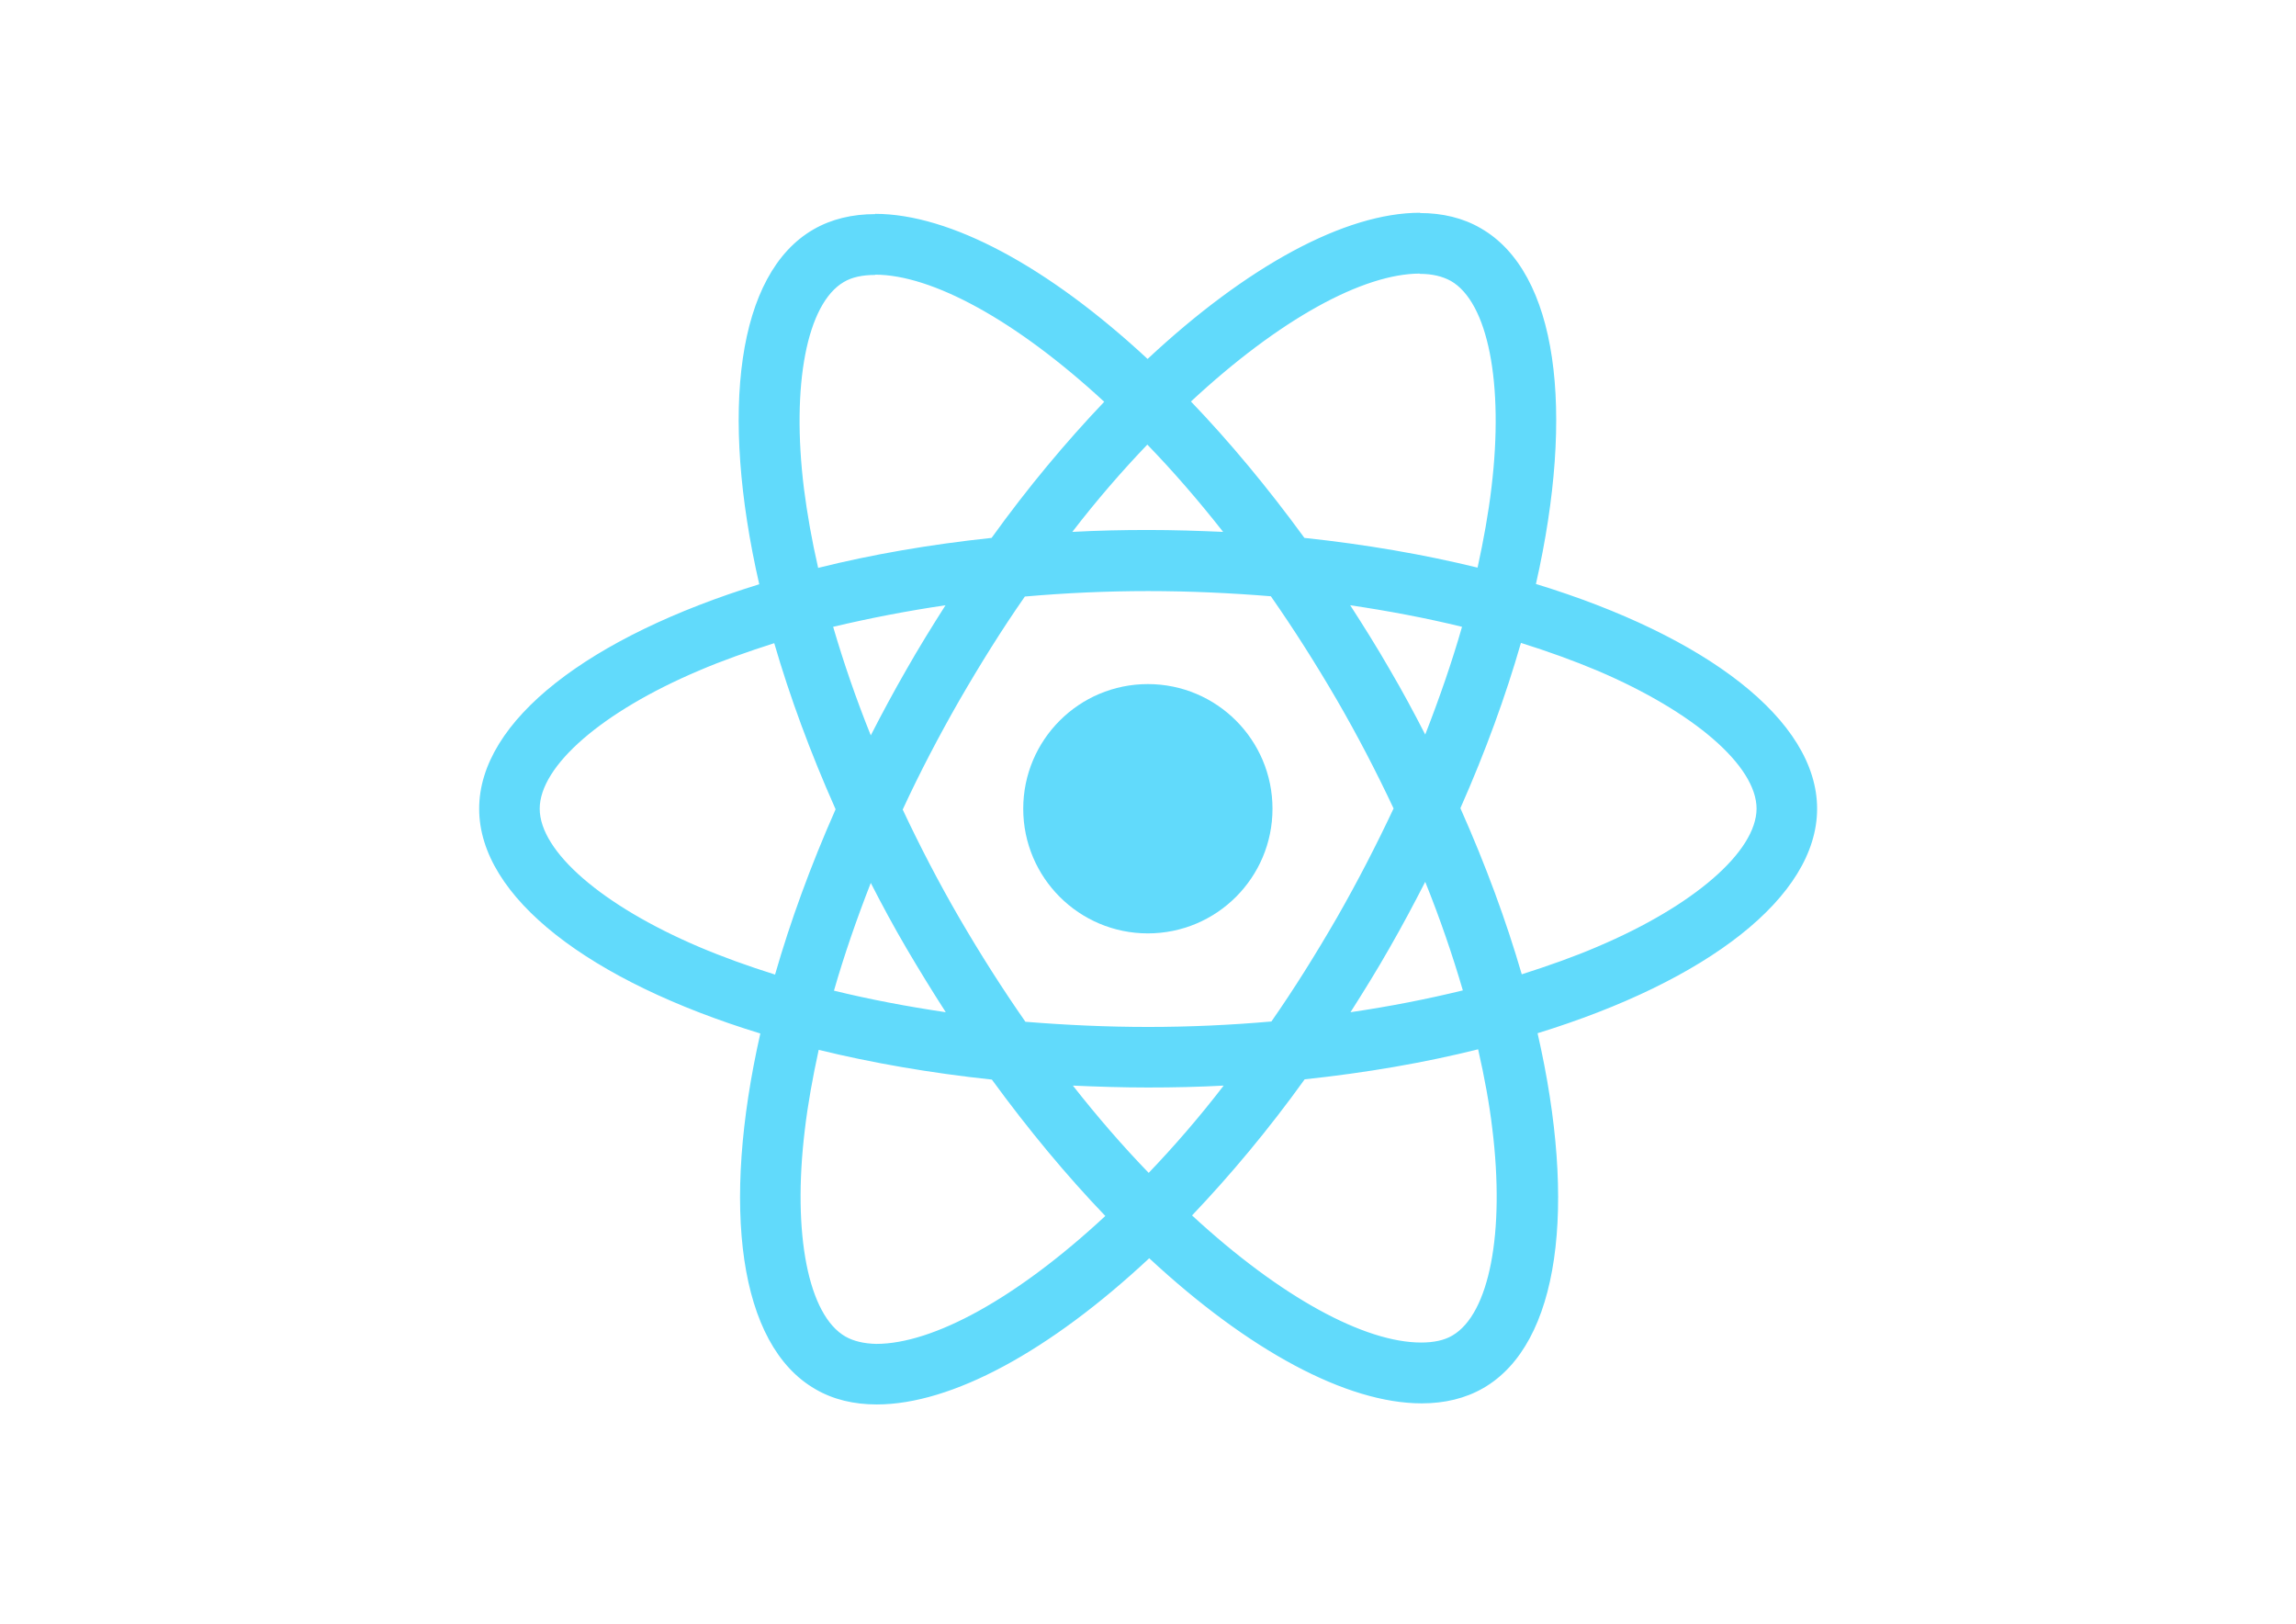
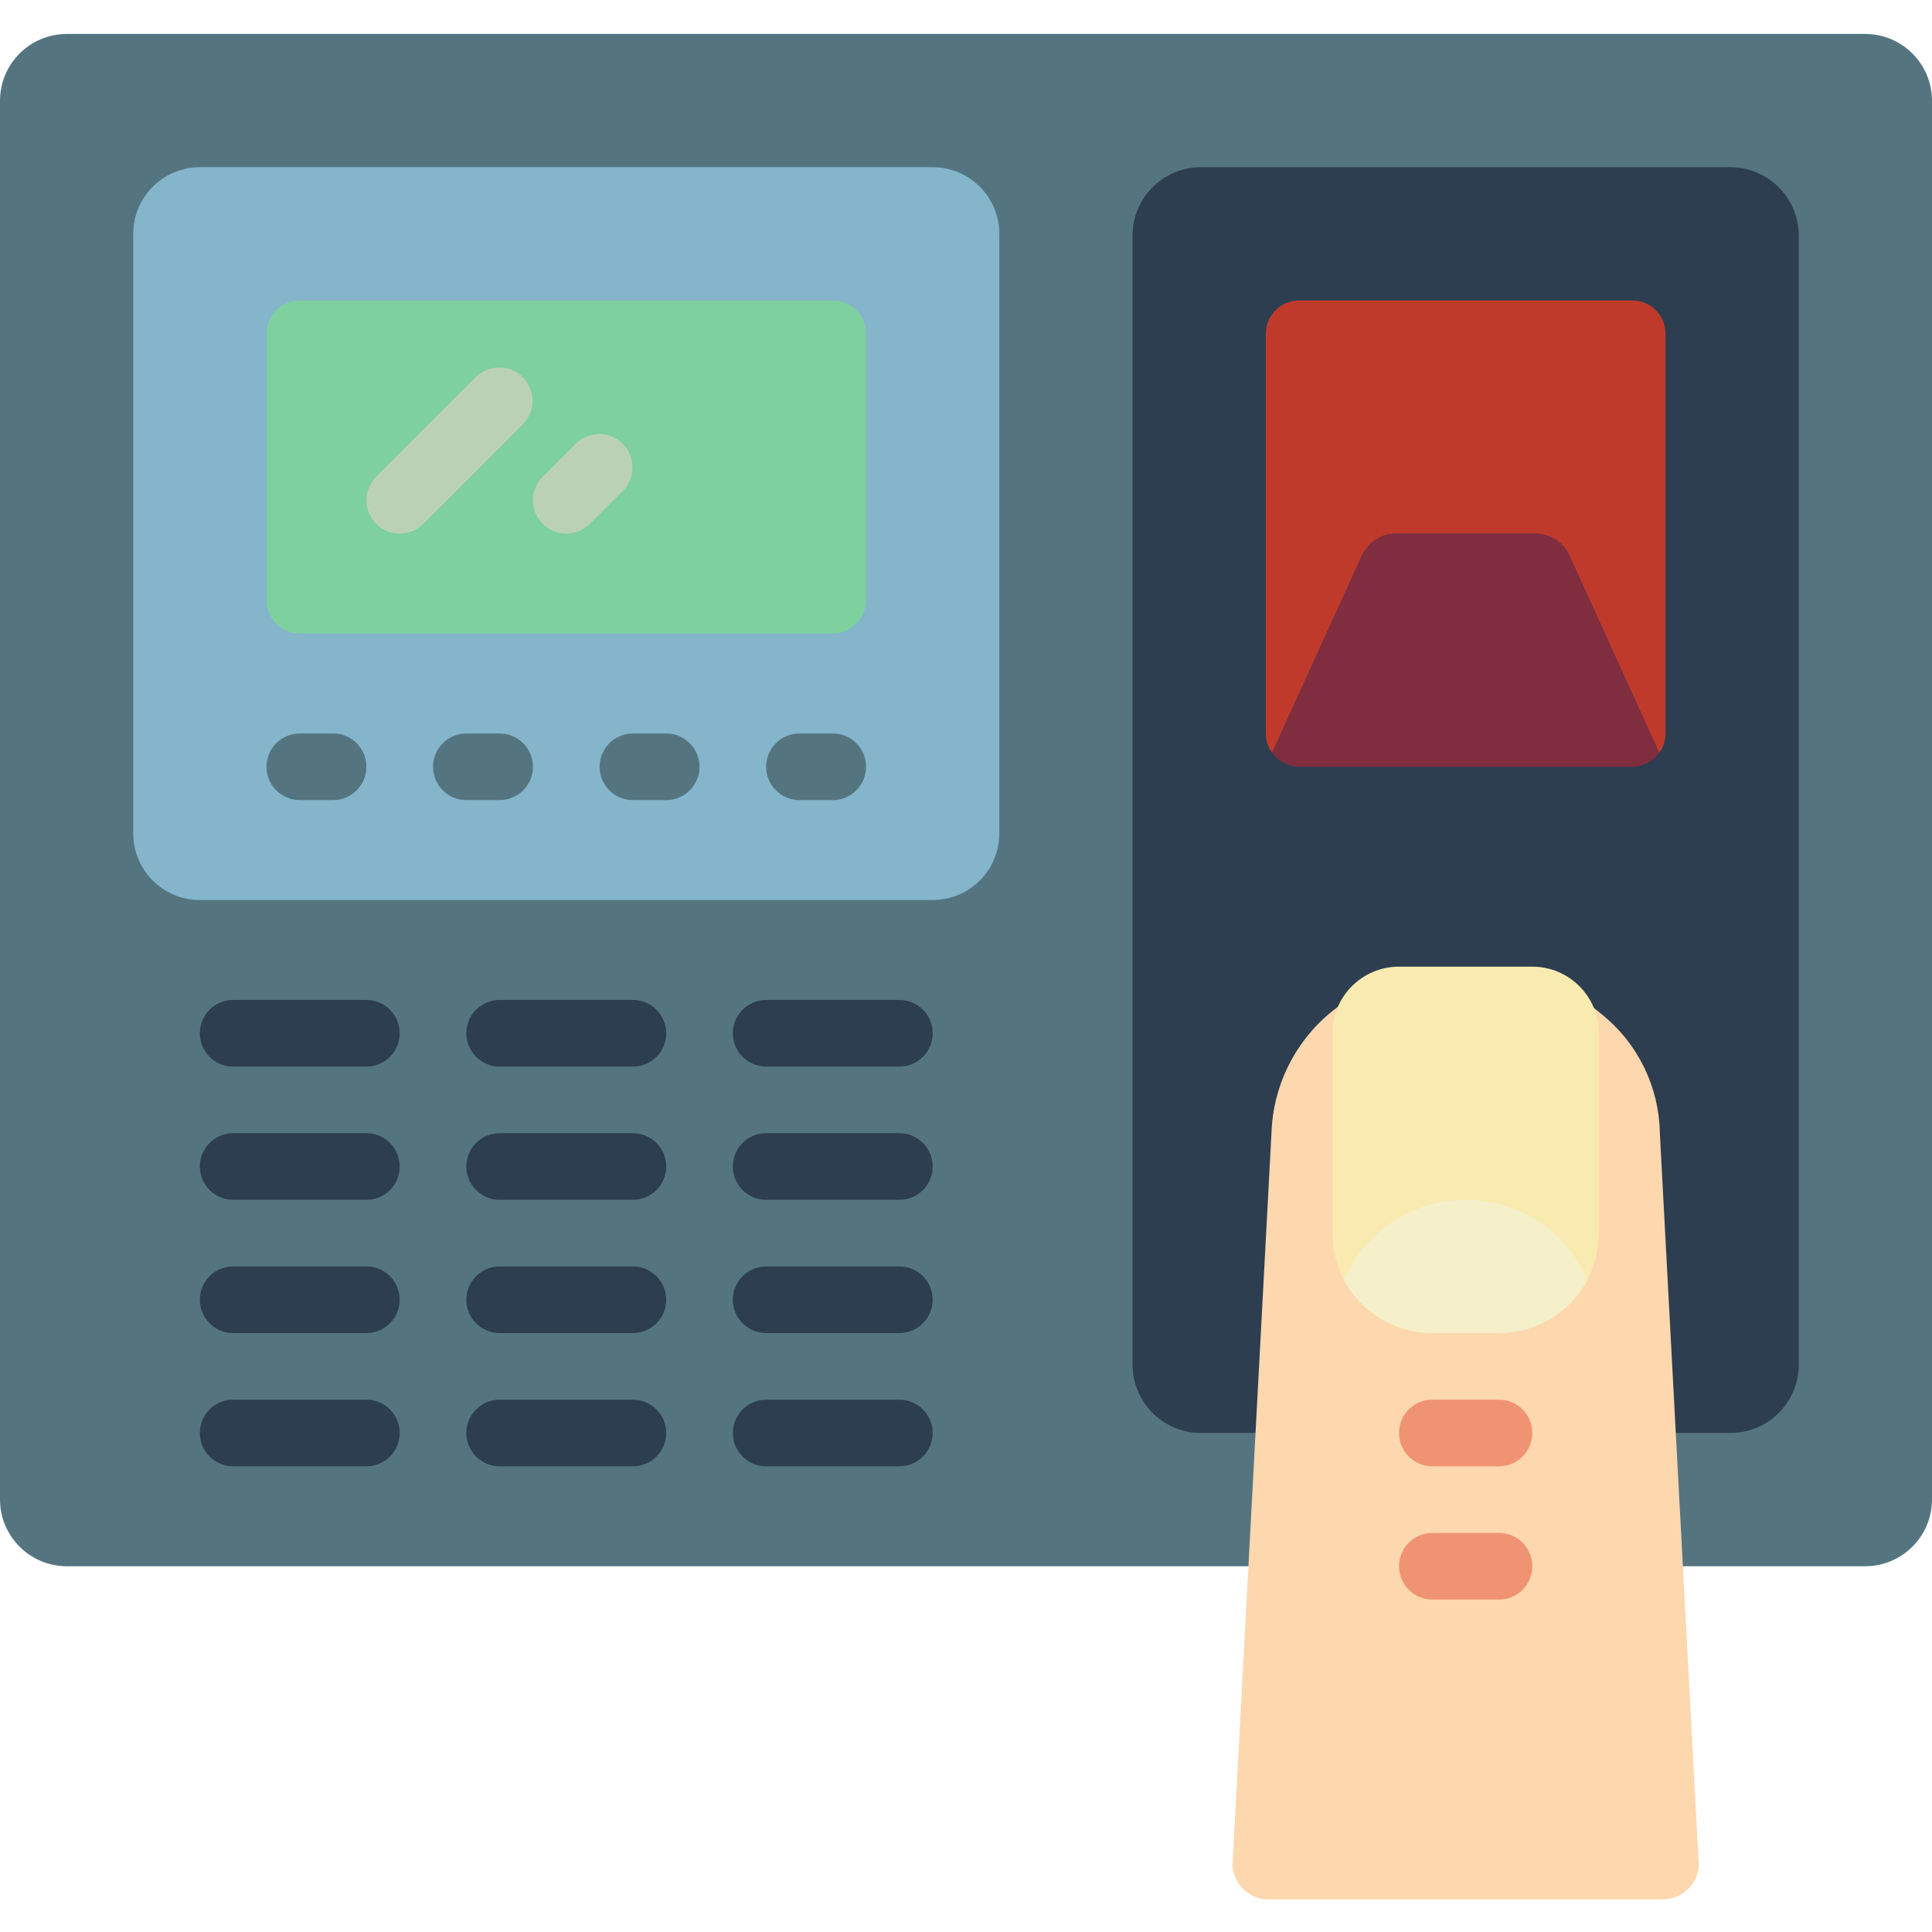
- <svg xmlns="http://www.w3.org/2000/svg" viewBox="0 0 841.9 595.3">
-   <g fill="#61DAFB">
-     <path d="M666.3 296.5c0-32.5-40.7-63.3-103.1-82.4 14.4-63.6 8-114.2-20.2-130.4-6.5-3.8-14.1-5.6-22.4-5.6v22.3c4.6 0 8.3.9 11.4 2.6 13.6 7.8 19.5 37.5 14.9 75.7-1.1 9.4-2.9 19.3-5.1 29.4-19.6-4.8-41-8.5-63.5-10.9-13.5-18.5-27.5-35.3-41.6-50 32.6-30.3 63.2-46.9 84-46.9V78c-27.5 0-63.5 19.6-99.9 53.6-36.4-33.8-72.4-53.2-99.9-53.2v22.3c20.7 0 51.4 16.5 84 46.6-14 14.7-28 31.4-41.3 49.9-22.6 2.4-44 6.1-63.6 11-2.3-10-4-19.7-5.2-29-4.7-38.2 1.1-67.9 14.6-75.8 3-1.8 6.9-2.6 11.5-2.6V78.5c-8.4 0-16 1.8-22.6 5.6-28.1 16.2-34.4 66.7-19.9 130.1-62.2 19.2-102.7 49.9-102.7 82.3 0 32.5 40.7 63.3 103.1 82.4-14.4 63.6-8 114.2 20.2 130.4 6.5 3.8 14.1 5.6 22.5 5.6 27.5 0 63.5-19.6 99.9-53.6 36.4 33.8 72.4 53.2 99.9 53.2 8.4 0 16-1.8 22.6-5.6 28.1-16.2 34.4-66.7 19.9-130.1 62-19.1 102.5-49.9 102.5-82.3zm-130.2-66.7c-3.7 12.9-8.3 26.2-13.5 39.5-4.1-8-8.4-16-13.1-24-4.6-8-9.5-15.8-14.4-23.4 14.2 2.1 27.9 4.7 41 7.9zm-45.8 106.5c-7.8 13.5-15.8 26.3-24.1 38.2-14.9 1.3-30 2-45.2 2-15.1 0-30.2-.7-45-1.9-8.3-11.9-16.4-24.6-24.2-38-7.6-13.1-14.5-26.4-20.8-39.8 6.2-13.4 13.2-26.8 20.7-39.9 7.8-13.5 15.8-26.3 24.1-38.2 14.9-1.3 30-2 45.2-2 15.1 0 30.2.7 45 1.9 8.3 11.9 16.4 24.6 24.2 38 7.6 13.1 14.5 26.4 20.8 39.8-6.3 13.4-13.2 26.8-20.7 39.9zm32.3-13c5.4 13.4 10 26.8 13.8 39.8-13.1 3.2-26.9 5.9-41.2 8 4.9-7.7 9.8-15.6 14.4-23.7 4.6-8 8.9-16.1 13-24.1zM421.2 430c-9.3-9.6-18.6-20.3-27.8-32 9 .4 18.2.7 27.5.7 9.4 0 18.7-.2 27.8-.7-9 11.7-18.3 22.4-27.5 32zm-74.4-58.9c-14.2-2.1-27.9-4.7-41-7.9 3.7-12.9 8.3-26.2 13.5-39.5 4.1 8 8.4 16 13.1 24 4.7 8 9.5 15.8 14.4 23.4zM420.7 163c9.3 9.6 18.6 20.3 27.8 32-9-.4-18.2-.7-27.5-.7-9.4 0-18.7.2-27.8.7 9-11.7 18.3-22.4 27.5-32zm-74 58.9c-4.9 7.7-9.8 15.6-14.4 23.7-4.6 8-8.9 16-13 24-5.4-13.4-10-26.8-13.8-39.8 13.1-3.1 26.9-5.8 41.2-7.9zm-90.5 125.2c-35.4-15.1-58.3-34.9-58.3-50.6 0-15.7 22.9-35.6 58.3-50.6 8.6-3.7 18-7 27.7-10.1 5.7 19.6 13.2 40 22.5 60.9-9.2 20.8-16.6 41.1-22.2 60.6-9.9-3.1-19.3-6.5-28-10.2zM310 490c-13.6-7.8-19.5-37.5-14.9-75.7 1.1-9.4 2.9-19.3 5.1-29.4 19.6 4.8 41 8.5 63.5 10.9 13.5 18.5 27.5 35.3 41.6 50-32.6 30.3-63.2 46.9-84 46.9-4.5-.1-8.3-1-11.3-2.7zm237.2-76.2c4.7 38.2-1.1 67.9-14.6 75.8-3 1.8-6.9 2.6-11.5 2.6-20.7 0-51.4-16.5-84-46.6 14-14.7 28-31.4 41.3-49.9 22.6-2.4 44-6.1 63.6-11 2.3 10.1 4.1 19.8 5.2 29.1zm38.5-66.7c-8.6 3.7-18 7-27.7 10.1-5.7-19.6-13.2-40-22.5-60.9 9.2-20.8 16.6-41.1 22.2-60.6 9.9 3.1 19.3 6.5 28.1 10.2 35.4 15.1 58.3 34.9 58.3 50.6-.1 15.7-23 35.6-58.4 50.6zM320.8 78.4z" />
-     <circle cx="420.9" cy="296.5" r="45.7" />
-     <path d="M520.5 78.1z" />
+ <svg xmlns="http://www.w3.org/2000/svg" height="512pt" viewBox="0 -8 512 511" width="512pt">
+   <path d="m330.859 406.57h-313.203c-9.738-.031-17.629-7.918-17.656-17.656v-370.758c.027-9.738 7.918-17.629 17.656-17.656h476.688c9.738.027 17.629 7.918 17.656 17.656v370.758c-.027 9.738-7.918 17.625-17.656 17.656zm0 0" fill="#547580" />
+   <path d="m52.965 35.809h194.207c9.75 0 17.656 7.906 17.656 17.656v158.898c0 9.75-7.906 17.652-17.656 17.652h-194.207c-9.75 0-17.656-7.902-17.656-17.652v-158.898c0-9.75 7.906-17.656 17.656-17.656zm0 0" fill="#84b5cb" />
+   <path d="m79.449 71.121h141.242c4.875 0 8.824 3.953 8.824 8.828v70.621c0 4.875-3.949 8.828-8.824 8.828h-141.242c-4.875 0-8.828-3.953-8.828-8.828v-70.621c0-4.875 3.953-8.828 8.828-8.828zm0 0" fill="#7ed09e" />
+   <path d="m88.277 203.535h-8.828c-4.875 0-8.828-3.953-8.828-8.828s3.953-8.828 8.828-8.828h8.828c4.875 0 8.824 3.953 8.824 8.828s-3.949 8.828-8.824 8.828zm0 0" fill="#547580" />
+   <path d="m132.414 203.535h-8.828c-4.875 0-8.828-3.953-8.828-8.828s3.953-8.828 8.828-8.828h8.828c4.875 0 8.828 3.953 8.828 8.828s-3.953 8.828-8.828 8.828zm0 0" fill="#547580" />
+   <path d="m176.551 203.535h-8.828c-4.875 0-8.824-3.953-8.824-8.828s3.949-8.828 8.824-8.828h8.828c4.875 0 8.828 3.953 8.828 8.828s-3.953 8.828-8.828 8.828zm0 0" fill="#547580" />
+   <g fill="#2c3e50">
+     <path d="m97.102 274.156h-35.309c-4.875 0-8.828-3.953-8.828-8.828s3.953-8.828 8.828-8.828h35.309c4.879 0 8.828 3.953 8.828 8.828s-3.949 8.828-8.828 8.828zm0 0" />
+     <path d="m167.723 274.156h-35.309c-4.875 0-8.828-3.953-8.828-8.828s3.953-8.828 8.828-8.828h35.309c4.875 0 8.828 3.953 8.828 8.828s-3.953 8.828-8.828 8.828zm0 0" />
+     <path d="m238.344 274.156h-35.309c-4.875 0-8.828-3.953-8.828-8.828s3.953-8.828 8.828-8.828h35.309c4.875 0 8.828 3.953 8.828 8.828s-3.953 8.828-8.828 8.828zm0 0" />
+     <path d="m97.102 309.465h-35.309c-4.875 0-8.828-3.953-8.828-8.828s3.953-8.828 8.828-8.828h35.309c4.879 0 8.828 3.953 8.828 8.828s-3.949 8.828-8.828 8.828zm0 0" />
+     <path d="m167.723 309.465h-35.309c-4.875 0-8.828-3.953-8.828-8.828s3.953-8.828 8.828-8.828h35.309c4.875 0 8.828 3.953 8.828 8.828s-3.953 8.828-8.828 8.828zm0 0" />
+     <path d="m238.344 309.465h-35.309c-4.875 0-8.828-3.953-8.828-8.828s3.953-8.828 8.828-8.828h35.309c4.875 0 8.828 3.953 8.828 8.828s-3.953 8.828-8.828 8.828zm0 0" />
+     <path d="m97.102 344.777h-35.309c-4.875 0-8.828-3.953-8.828-8.828s3.953-8.828 8.828-8.828h35.309c4.879 0 8.828 3.953 8.828 8.828s-3.949 8.828-8.828 8.828zm0 0" />
+     <path d="m167.723 344.777h-35.309c-4.875 0-8.828-3.953-8.828-8.828s3.953-8.828 8.828-8.828h35.309c4.875 0 8.828 3.953 8.828 8.828s-3.953 8.828-8.828 8.828zm0 0" />
+     <path d="m238.344 344.777h-35.309c-4.875 0-8.828-3.953-8.828-8.828s3.953-8.828 8.828-8.828h35.309c4.875 0 8.828 3.953 8.828 8.828s-3.953 8.828-8.828 8.828zm0 0" />
+     <path d="m97.102 380.086h-35.309c-4.875 0-8.828-3.953-8.828-8.828s3.953-8.828 8.828-8.828h35.309c4.879 0 8.828 3.953 8.828 8.828s-3.949 8.828-8.828 8.828zm0 0" />
+     <path d="m167.723 380.086h-35.309c-4.875 0-8.828-3.953-8.828-8.828s3.953-8.828 8.828-8.828h35.309c4.875 0 8.828 3.953 8.828 8.828s-3.953 8.828-8.828 8.828zm0 0" />
+     <path d="m238.344 380.086h-35.309c-4.875 0-8.828-3.953-8.828-8.828s3.953-8.828 8.828-8.828h35.309c4.875 0 8.828 3.953 8.828 8.828s-3.953 8.828-8.828 8.828zm0 0" />
  </g>
+   <path d="m220.691 203.535h-8.828c-4.875 0-8.828-3.953-8.828-8.828s3.953-8.828 8.828-8.828h8.828c4.875 0 8.824 3.953 8.824 8.828s-3.949 8.828-8.824 8.828zm0 0" fill="#547580" />
+   <path d="m332.711 371.258h-13.945c-10.02.262-18.352-7.637-18.629-17.656v-300.137c.277-10.016 8.609-17.918 18.629-17.656h139.297c10.016-.262 18.352 7.641 18.629 17.656v300.137c-.277 10.02-8.613 17.918-18.629 17.656zm0 0" fill="#2c3e50" />
+   <path d="m441.379 79.949v105.93c.012 1.844-.574 3.641-1.676 5.121l-23.836-52.348c-1.656-3.52-5.203-5.758-9.094-5.738h-36.723c-3.887-.02-7.434 2.219-9.09 5.738l-23.836 52.348c-1.102-1.48-1.691-3.277-1.676-5.121v-105.93c0-4.875 3.953-8.828 8.828-8.828h88.273c4.875 0 8.828 3.953 8.828 8.828zm0 0" fill="#c03a2b" />
+   <path d="m439.703 191c-1.656 2.305-4.312 3.684-7.152 3.707h-88.273c-2.84-.023-5.496-1.402-7.152-3.707l23.836-52.348c1.656-3.52 5.203-5.758 9.09-5.738h36.723c3.891-.02 7.438 2.219 9.094 5.738zm0 0" fill="#802d40" />
+   <path d="m414.898 253.941c3.555 1.789 6.875 4.016 9.887 6.621 9.391 7.68 14.914 19.117 15.094 31.246l10.328 194.207c-.441 5.277-5.047 9.215-10.328 8.828h-102.93c-5.281.387-9.887-3.551-10.328-8.828l10.328-194.207c.523-16.32 10.18-30.965 24.98-37.867" fill="#fdd7ad" />
+   <path d="m397.242 380.086h-17.656c-4.875 0-8.828-3.953-8.828-8.828s3.953-8.828 8.828-8.828h17.656c4.875 0 8.828 3.953 8.828 8.828s-3.953 8.828-8.828 8.828zm0 0" fill="#f09372" />
+   <path d="m397.242 415.398h-17.656c-4.875 0-8.828-3.953-8.828-8.828s3.953-8.828 8.828-8.828h17.656c4.875 0 8.828 3.953 8.828 8.828s-3.953 8.828-8.828 8.828zm0 0" fill="#f09372" />
+   <path d="m150.07 132.914c-3.57 0-6.789-2.152-8.156-5.449-1.363-3.301-.609-7.094 1.914-9.621l8.828-8.828c3.465-3.344 8.969-3.297 12.375.109 3.402 3.406 3.453 8.91.105 12.375l-8.828 8.828c-1.652 1.656-3.898 2.586-6.238 2.586zm0 0" fill="#bbd1b5" />
+   <path d="m105.93 132.914c-3.57 0-6.785-2.152-8.152-5.449-1.367-3.301-.609-7.094 1.914-9.621l26.48-26.48c3.465-3.348 8.969-3.297 12.375.105 3.406 3.406 3.453 8.91.109 12.375l-26.484 26.484c-1.656 1.656-3.898 2.586-6.242 2.586zm0 0" fill="#bbd1b5" />
+   <path d="m370.758 247.672h35.312c9.75 0 17.652 7.906 17.652 17.656v52.965c0 14.625-11.855 26.484-26.48 26.484h-17.656c-14.625 0-26.484-11.859-26.484-26.484v-52.965c0-9.75 7.906-17.656 17.656-17.656zm0 0" fill="#f9eab0" />
+   <path d="m420.723 330.652c-4.625 8.676-13.648 14.102-23.48 14.125h-17.656c-9.832-.023-18.855-5.449-23.48-14.125 5.594-12.863 18.281-21.184 32.309-21.184 14.027 0 26.715 8.32 32.309 21.184zm0 0" fill="#f5efca" />
</svg>
